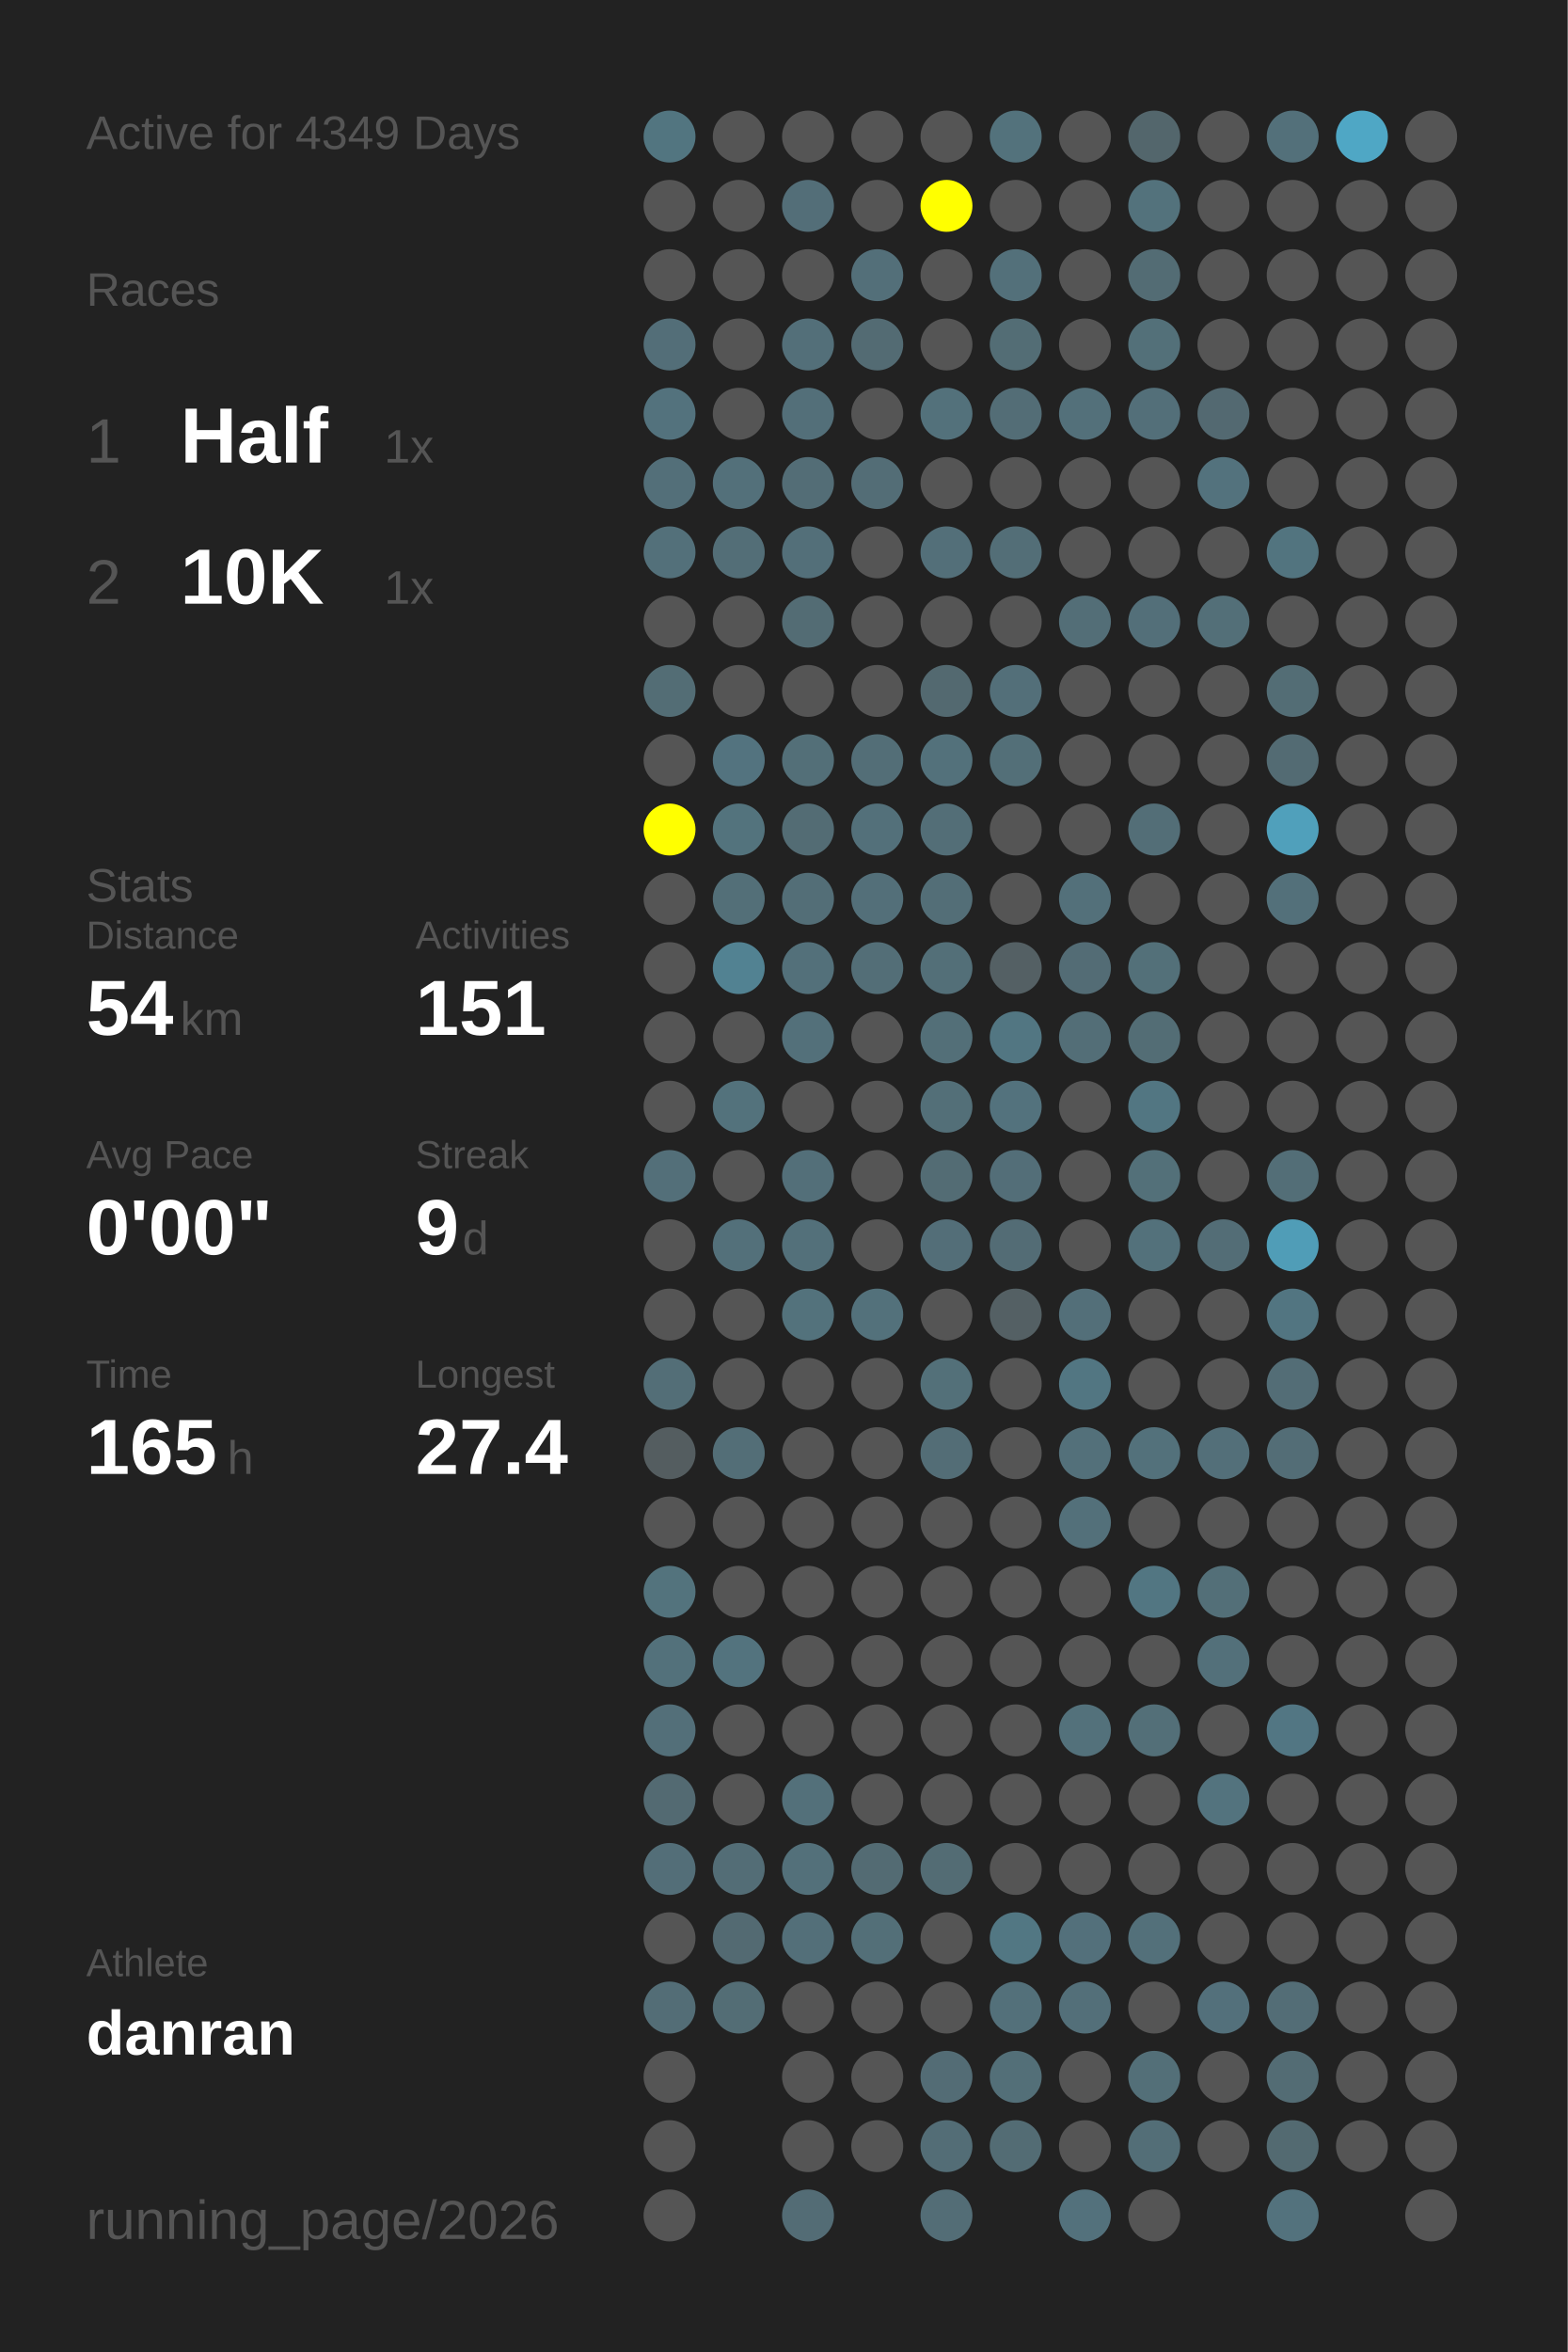
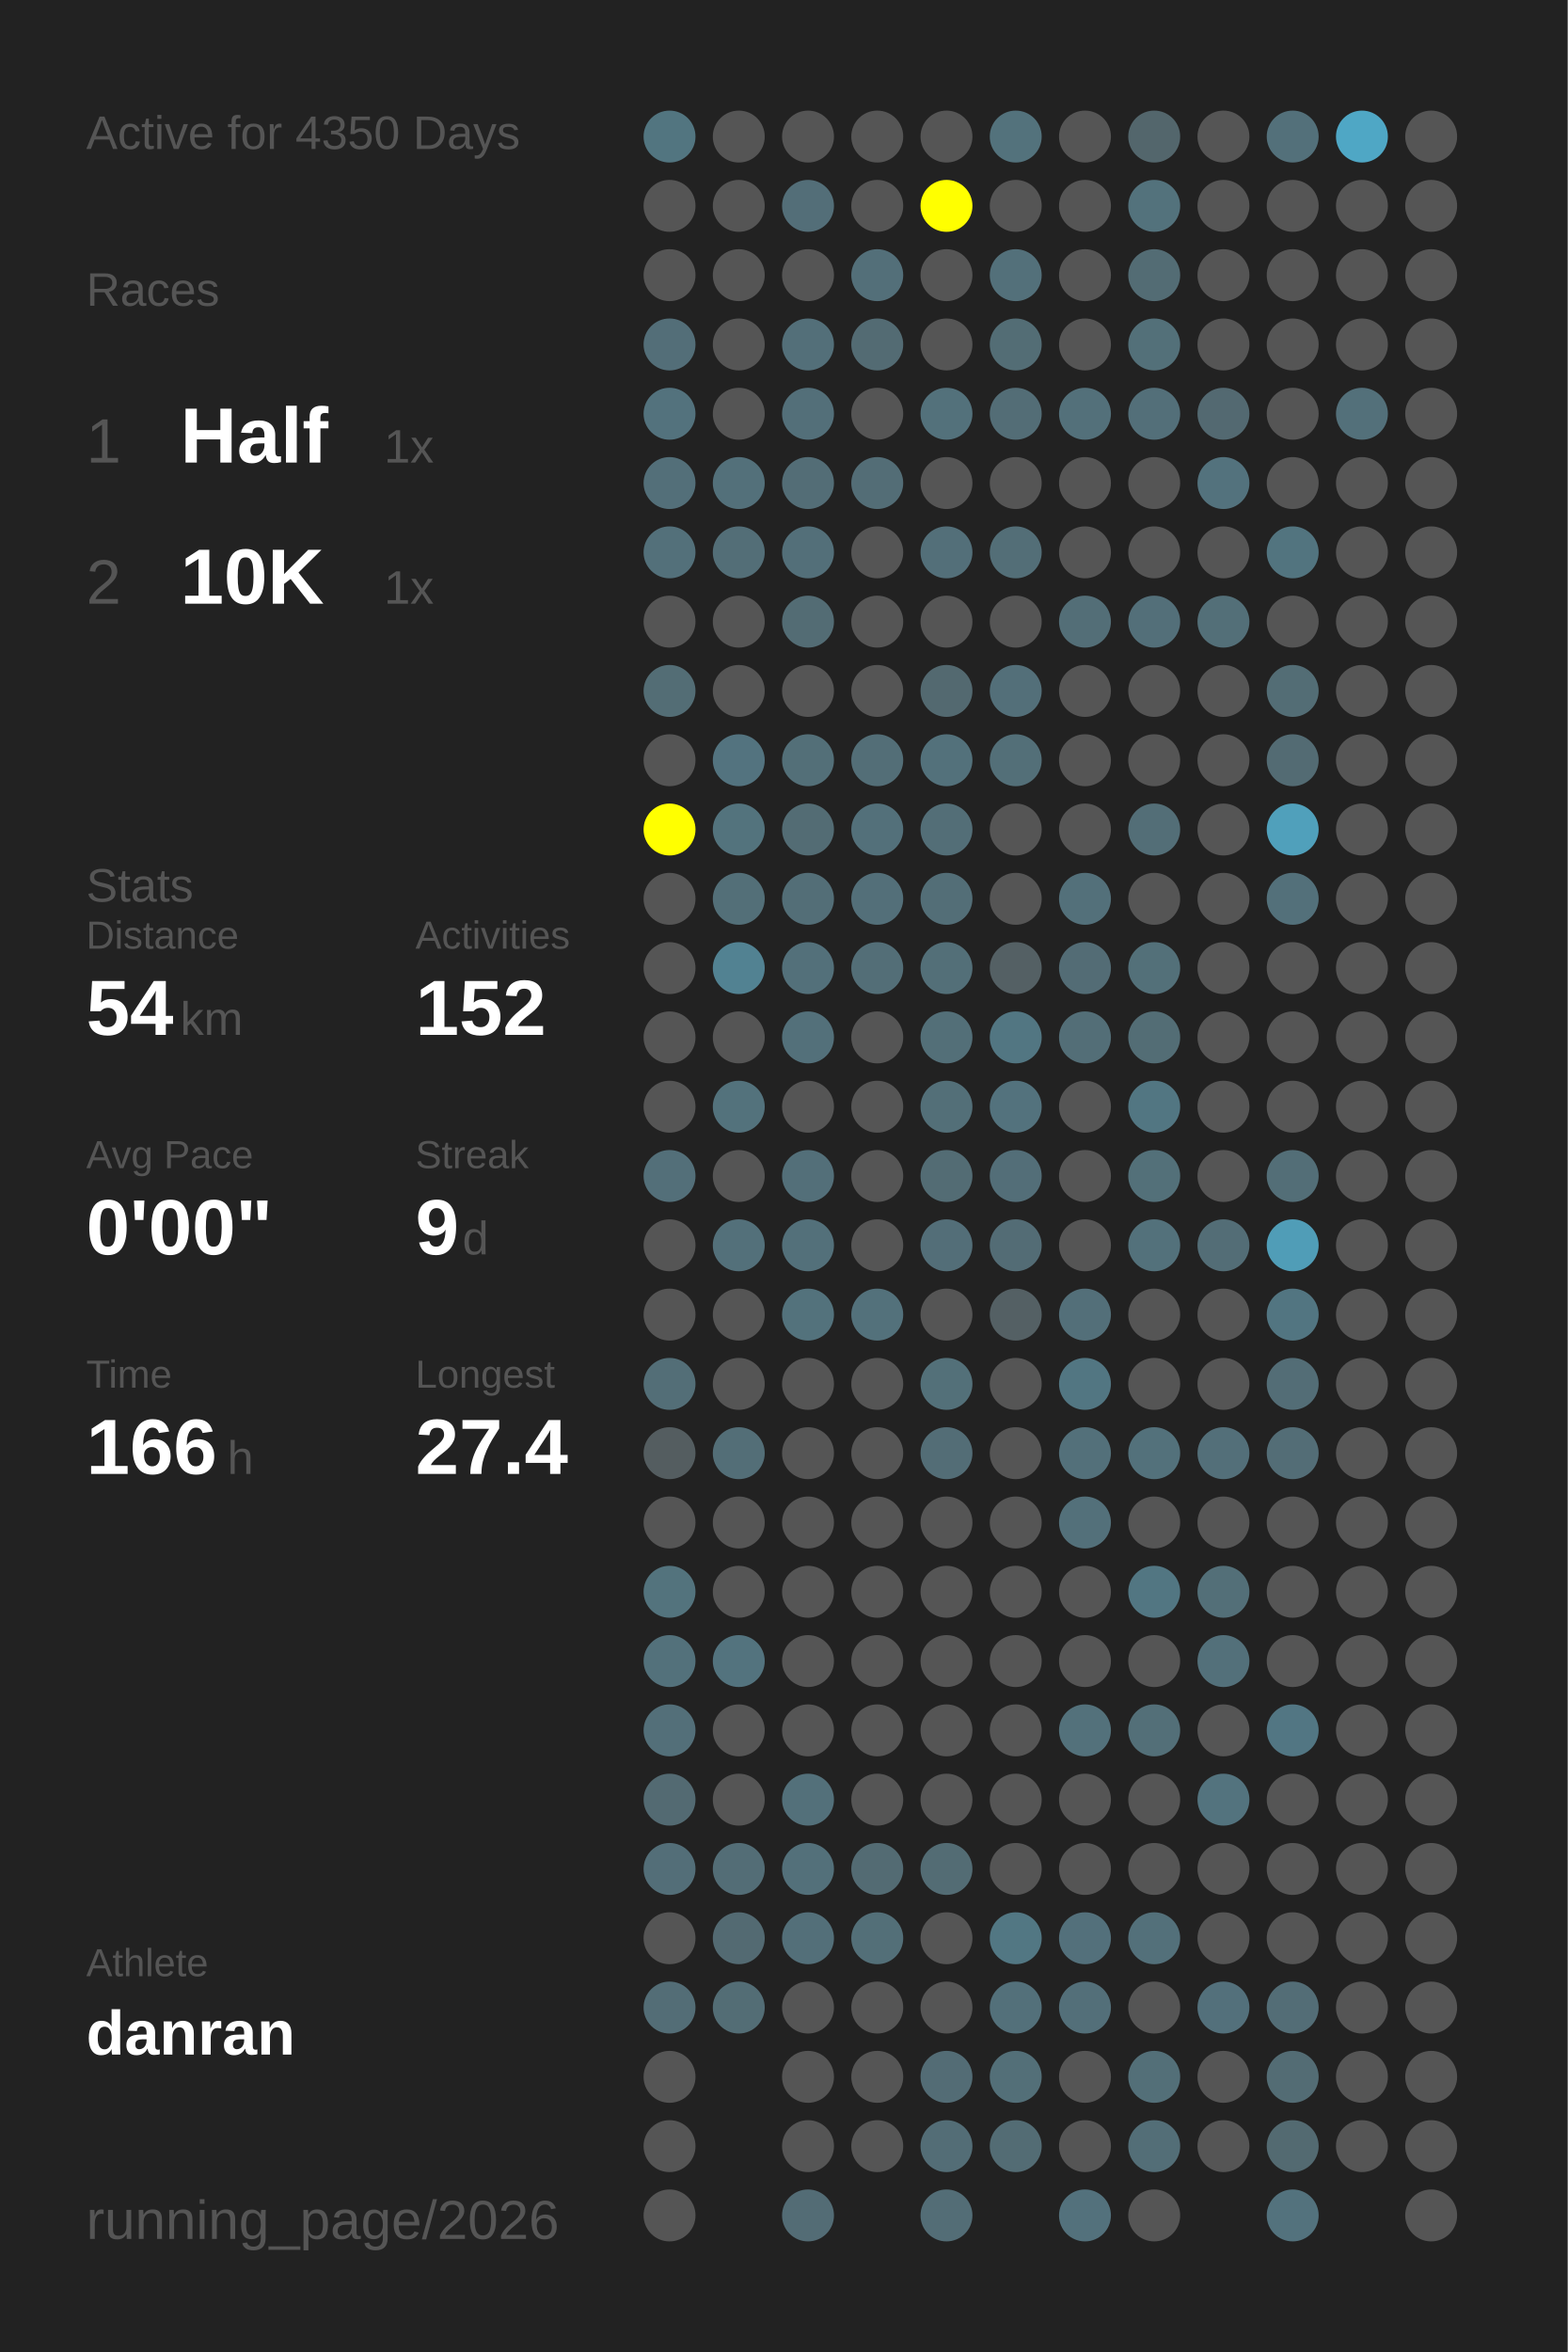
<svg xmlns="http://www.w3.org/2000/svg" baseProfile="full" height="300mm" version="1.1" viewBox="0,0,200,300" width="200mm">
  <defs />
  <rect fill="#222222" height="300" width="200" x="0" y="0" />
-   <text fill="#555555" style="font-size:6px; font-family:Arial;" x="11" y="19">Active for 4349 Days</text>
+   <text fill="#555555" style="font-size:6px; font-family:Arial;" x="11" y="19">Active for 4350 Days</text>
  <text fill="#555555" style="font-size:6px; font-family:Arial;" x="11" y="39">Races</text>
  <text fill="#555555" style="font-size:8px; font-family:Arial;" x="11" y="59">1</text>
  <text fill="#FFFFFF" style="font-size:10px; font-family:Arial; font-weight:bold;" x="23" y="59">Half</text>
  <text fill="#555555" style="font-size:6px; font-family:Arial;" x="49" y="59">1x</text>
  <text fill="#555555" style="font-size:8px; font-family:Arial;" x="11" y="77">2</text>
  <text fill="#FFFFFF" style="font-size:10px; font-family:Arial; font-weight:bold;" x="23" y="77">10K</text>
  <text fill="#555555" style="font-size:6px; font-family:Arial;" x="49" y="77">1x</text>
  <text fill="#555555" style="font-size:6px; font-family:Arial;" x="11" y="115">Stats</text>
  <text fill="#555555" style="font-size:5px; font-family:Arial;" x="11" y="121">Distance</text>
  <text fill="#FFFFFF" style="font-size:10px; font-family:Arial; font-weight:bold;" x="11" y="132">54</text>
  <text fill="#555555" style="font-size:6px; font-family:Arial;" x="23" y="132">km</text>
  <text fill="#555555" style="font-size:5px; font-family:Arial;" x="53" y="121">Activities</text>
-   <text fill="#FFFFFF" style="font-size:10px; font-family:Arial; font-weight:bold;" x="53" y="132">151</text>
+   <text fill="#FFFFFF" style="font-size:10px; font-family:Arial; font-weight:bold;" x="53" y="132">152</text>
  <text fill="#555555" style="font-size:5px; font-family:Arial;" x="11" y="149">Avg Pace</text>
  <text fill="#FFFFFF" style="font-size:10px; font-family:Arial; font-weight:bold;" x="11" y="160">0'00"</text>
  <text fill="#555555" style="font-size:5px; font-family:Arial;" x="53" y="149">Streak</text>
  <text fill="#FFFFFF" style="font-size:10px; font-family:Arial; font-weight:bold;" x="53" y="160">9</text>
  <text fill="#555555" style="font-size:6px; font-family:Arial;" x="59" y="160">d</text>
  <text fill="#555555" style="font-size:5px; font-family:Arial;" x="11" y="177">Time</text>
-   <text fill="#FFFFFF" style="font-size:10px; font-family:Arial; font-weight:bold;" x="11" y="188">165</text>
+   <text fill="#FFFFFF" style="font-size:10px; font-family:Arial; font-weight:bold;" x="11" y="188">166</text>
  <text fill="#555555" style="font-size:6px; font-family:Arial;" x="29" y="188">h</text>
  <text fill="#555555" style="font-size:5px; font-family:Arial;" x="53" y="177">Longest</text>
  <text fill="#FFFFFF" style="font-size:10px; font-family:Arial; font-weight:bold;" x="53" y="188">27.4</text>
  <text fill="#555555" style="font-size:5px; font-family:Arial;" x="11" y="252.065">Athlete</text>
  <text fill="#FFFFFF" style="font-size:8px; font-family:Arial; font-weight:bold;" x="11" y="262.065">danran</text>
  <text fill="#555555" style="font-size:7px; font-family:Arial;" x="11" y="285.581">running_page/2026</text>
  <circle cx="85.417" cy="17.419" fill="#527580" r="3.312" />
  <circle cx="85.417" cy="26.258" fill="#555555" r="3.312" />
  <circle cx="85.417" cy="35.097" fill="#555555" r="3.312" />
  <circle cx="85.417" cy="43.935" fill="#536e78" r="3.312" />
  <circle cx="85.417" cy="52.774" fill="#53727d" r="3.312" />
  <circle cx="85.417" cy="61.613" fill="#536f79" r="3.312" />
  <circle cx="85.417" cy="70.452" fill="#53707a" r="3.312" />
  <circle cx="85.417" cy="79.29" fill="#555555" r="3.312" />
  <circle cx="85.417" cy="88.129" fill="#536d75" r="3.312" />
  <circle cx="85.417" cy="96.968" fill="#555555" r="3.312" />
  <circle cx="85.417" cy="105.806" fill="#FFFF00" r="3.312" />
  <circle cx="85.417" cy="114.645" fill="#555555" r="3.312" />
  <circle cx="85.417" cy="123.484" fill="#555555" r="3.312" />
  <circle cx="85.417" cy="132.323" fill="#555555" r="3.312" />
  <circle cx="85.417" cy="141.161" fill="#555555" r="3.312" />
  <circle cx="85.417" cy="150" fill="#536f79" r="3.312" />
  <circle cx="85.417" cy="158.839" fill="#555555" r="3.312" />
  <circle cx="85.417" cy="167.677" fill="#555555" r="3.312" />
  <circle cx="85.417" cy="176.516" fill="#536e77" r="3.312" />
  <circle cx="85.417" cy="185.355" fill="#545d60" r="3.312" />
  <circle cx="85.417" cy="194.194" fill="#555555" r="3.312" />
  <circle cx="85.417" cy="203.032" fill="#53737d" r="3.312" />
  <circle cx="85.417" cy="211.871" fill="#53717b" r="3.312" />
  <circle cx="85.417" cy="220.71" fill="#536f79" r="3.312" />
  <circle cx="85.417" cy="229.548" fill="#536a72" r="3.312" />
  <circle cx="85.417" cy="238.387" fill="#536e78" r="3.312" />
  <circle cx="85.417" cy="247.226" fill="#555555" r="3.312" />
  <circle cx="85.417" cy="256.065" fill="#536d76" r="3.312" />
  <circle cx="85.417" cy="264.903" fill="#555555" r="3.312" />
  <circle cx="85.417" cy="273.742" fill="#555555" r="3.312" />
  <circle cx="85.417" cy="282.581" fill="#555555" r="3.312" />
  <circle cx="94.25" cy="17.419" fill="#555555" r="3.312" />
  <circle cx="94.25" cy="26.258" fill="#555555" r="3.312" />
  <circle cx="94.25" cy="35.097" fill="#555555" r="3.312" />
  <circle cx="94.25" cy="43.935" fill="#555555" r="3.312" />
  <circle cx="94.25" cy="52.774" fill="#555555" r="3.312" />
  <circle cx="94.25" cy="61.613" fill="#53707a" r="3.312" />
  <circle cx="94.25" cy="70.452" fill="#536e77" r="3.312" />
  <circle cx="94.25" cy="79.29" fill="#555555" r="3.312" />
  <circle cx="94.25" cy="88.129" fill="#555555" r="3.312" />
  <circle cx="94.25" cy="96.968" fill="#53737f" r="3.312" />
  <circle cx="94.25" cy="105.806" fill="#53737d" r="3.312" />
  <circle cx="94.25" cy="114.645" fill="#536f78" r="3.312" />
  <circle cx="94.25" cy="123.484" fill="#528292" r="3.312" />
  <circle cx="94.25" cy="132.323" fill="#555555" r="3.312" />
  <circle cx="94.25" cy="141.161" fill="#53727c" r="3.312" />
  <circle cx="94.25" cy="150" fill="#555555" r="3.312" />
  <circle cx="94.25" cy="158.839" fill="#53707a" r="3.312" />
  <circle cx="94.25" cy="167.677" fill="#555555" r="3.312" />
  <circle cx="94.25" cy="176.516" fill="#555555" r="3.312" />
  <circle cx="94.25" cy="185.355" fill="#536e77" r="3.312" />
  <circle cx="94.25" cy="194.194" fill="#555555" r="3.312" />
  <circle cx="94.25" cy="203.032" fill="#555555" r="3.312" />
  <circle cx="94.25" cy="211.871" fill="#53737e" r="3.312" />
  <circle cx="94.25" cy="220.71" fill="#555555" r="3.312" />
  <circle cx="94.25" cy="229.548" fill="#555555" r="3.312" />
  <circle cx="94.25" cy="238.387" fill="#536d76" r="3.312" />
  <circle cx="94.25" cy="247.226" fill="#536a72" r="3.312" />
  <circle cx="94.25" cy="256.065" fill="#536d75" r="3.312" />
  <circle cx="103.083" cy="17.419" fill="#555555" r="3.312" />
  <circle cx="103.083" cy="26.258" fill="#536e78" r="3.312" />
  <circle cx="103.083" cy="35.097" fill="#555555" r="3.312" />
  <circle cx="103.083" cy="43.935" fill="#536f79" r="3.312" />
  <circle cx="103.083" cy="52.774" fill="#536f79" r="3.312" />
  <circle cx="103.083" cy="61.613" fill="#536d76" r="3.312" />
  <circle cx="103.083" cy="70.452" fill="#536f79" r="3.312" />
  <circle cx="103.083" cy="79.29" fill="#536c74" r="3.312" />
  <circle cx="103.083" cy="88.129" fill="#555555" r="3.312" />
  <circle cx="103.083" cy="96.968" fill="#536f78" r="3.312" />
  <circle cx="103.083" cy="105.806" fill="#536c74" r="3.312" />
  <circle cx="103.083" cy="114.645" fill="#536e77" r="3.312" />
  <circle cx="103.083" cy="123.484" fill="#53707a" r="3.312" />
  <circle cx="103.083" cy="132.323" fill="#53707a" r="3.312" />
  <circle cx="103.083" cy="141.161" fill="#555555" r="3.312" />
  <circle cx="103.083" cy="150" fill="#536f79" r="3.312" />
  <circle cx="103.083" cy="158.839" fill="#53707a" r="3.312" />
  <circle cx="103.083" cy="167.677" fill="#53727c" r="3.312" />
  <circle cx="103.083" cy="176.516" fill="#555555" r="3.312" />
  <circle cx="103.083" cy="185.355" fill="#555555" r="3.312" />
  <circle cx="103.083" cy="194.194" fill="#555555" r="3.312" />
  <circle cx="103.083" cy="203.032" fill="#555555" r="3.312" />
  <circle cx="103.083" cy="211.871" fill="#555555" r="3.312" />
  <circle cx="103.083" cy="220.71" fill="#555555" r="3.312" />
  <circle cx="103.083" cy="229.548" fill="#53707a" r="3.312" />
  <circle cx="103.083" cy="238.387" fill="#53707a" r="3.312" />
  <circle cx="103.083" cy="247.226" fill="#536f79" r="3.312" />
  <circle cx="103.083" cy="256.065" fill="#555555" r="3.312" />
  <circle cx="103.083" cy="264.903" fill="#555555" r="3.312" />
  <circle cx="103.083" cy="273.742" fill="#555555" r="3.312" />
  <circle cx="103.083" cy="282.581" fill="#536c75" r="3.312" />
  <circle cx="111.917" cy="17.419" fill="#555555" r="3.312" />
  <circle cx="111.917" cy="26.258" fill="#555555" r="3.312" />
  <circle cx="111.917" cy="35.097" fill="#536f79" r="3.312" />
  <circle cx="111.917" cy="43.935" fill="#536b73" r="3.312" />
  <circle cx="111.917" cy="52.774" fill="#555555" r="3.312" />
  <circle cx="111.917" cy="61.613" fill="#536d76" r="3.312" />
  <circle cx="111.917" cy="70.452" fill="#555555" r="3.312" />
  <circle cx="111.917" cy="79.29" fill="#555555" r="3.312" />
  <circle cx="111.917" cy="88.129" fill="#555555" r="3.312" />
  <circle cx="111.917" cy="96.968" fill="#536e77" r="3.312" />
  <circle cx="111.917" cy="105.806" fill="#53707a" r="3.312" />
  <circle cx="111.917" cy="114.645" fill="#536f79" r="3.312" />
  <circle cx="111.917" cy="123.484" fill="#536e77" r="3.312" />
  <circle cx="111.917" cy="132.323" fill="#555555" r="3.312" />
  <circle cx="111.917" cy="141.161" fill="#555555" r="3.312" />
  <circle cx="111.917" cy="150" fill="#555555" r="3.312" />
  <circle cx="111.917" cy="158.839" fill="#555555" r="3.312" />
  <circle cx="111.917" cy="167.677" fill="#53717b" r="3.312" />
  <circle cx="111.917" cy="176.516" fill="#555555" r="3.312" />
  <circle cx="111.917" cy="185.355" fill="#555555" r="3.312" />
  <circle cx="111.917" cy="194.194" fill="#555555" r="3.312" />
  <circle cx="111.917" cy="203.032" fill="#555555" r="3.312" />
  <circle cx="111.917" cy="211.871" fill="#555555" r="3.312" />
  <circle cx="111.917" cy="220.71" fill="#555555" r="3.312" />
  <circle cx="111.917" cy="229.548" fill="#555555" r="3.312" />
  <circle cx="111.917" cy="238.387" fill="#536b73" r="3.312" />
  <circle cx="111.917" cy="247.226" fill="#536f78" r="3.312" />
  <circle cx="111.917" cy="256.065" fill="#555555" r="3.312" />
  <circle cx="111.917" cy="264.903" fill="#555555" r="3.312" />
  <circle cx="111.917" cy="273.742" fill="#555555" r="3.312" />
  <circle cx="120.75" cy="17.419" fill="#555555" r="3.312" />
  <circle cx="120.75" cy="26.258" fill="#FFFF00" r="3.312" />
  <circle cx="120.75" cy="35.097" fill="#555555" r="3.312" />
  <circle cx="120.75" cy="43.935" fill="#555555" r="3.312" />
  <circle cx="120.75" cy="52.774" fill="#53717b" r="3.312" />
  <circle cx="120.75" cy="61.613" fill="#555555" r="3.312" />
  <circle cx="120.75" cy="70.452" fill="#536f79" r="3.312" />
  <circle cx="120.75" cy="79.29" fill="#555555" r="3.312" />
  <circle cx="120.75" cy="88.129" fill="#536970" r="3.312" />
  <circle cx="120.75" cy="96.968" fill="#53717b" r="3.312" />
  <circle cx="120.75" cy="105.806" fill="#536e77" r="3.312" />
  <circle cx="120.75" cy="114.645" fill="#536e77" r="3.312" />
  <circle cx="120.75" cy="123.484" fill="#536f78" r="3.312" />
  <circle cx="120.75" cy="132.323" fill="#536f78" r="3.312" />
  <circle cx="120.75" cy="141.161" fill="#536f78" r="3.312" />
  <circle cx="120.75" cy="150" fill="#536c74" r="3.312" />
  <circle cx="120.75" cy="158.839" fill="#536e78" r="3.312" />
  <circle cx="120.75" cy="167.677" fill="#555555" r="3.312" />
  <circle cx="120.75" cy="176.516" fill="#537079" r="3.312" />
  <circle cx="120.75" cy="185.355" fill="#536d76" r="3.312" />
  <circle cx="120.75" cy="194.194" fill="#555555" r="3.312" />
  <circle cx="120.75" cy="203.032" fill="#555555" r="3.312" />
  <circle cx="120.75" cy="211.871" fill="#555555" r="3.312" />
  <circle cx="120.75" cy="220.71" fill="#555555" r="3.312" />
  <circle cx="120.75" cy="229.548" fill="#555555" r="3.312" />
  <circle cx="120.75" cy="238.387" fill="#536c74" r="3.312" />
  <circle cx="120.75" cy="247.226" fill="#555555" r="3.312" />
  <circle cx="120.75" cy="256.065" fill="#555555" r="3.312" />
  <circle cx="120.75" cy="264.903" fill="#536c75" r="3.312" />
  <circle cx="120.75" cy="273.742" fill="#536d76" r="3.312" />
  <circle cx="120.75" cy="282.581" fill="#536d76" r="3.312" />
  <circle cx="129.583" cy="17.419" fill="#53727c" r="3.312" />
  <circle cx="129.583" cy="26.258" fill="#555555" r="3.312" />
  <circle cx="129.583" cy="35.097" fill="#53707a" r="3.312" />
  <circle cx="129.583" cy="43.935" fill="#536d75" r="3.312" />
  <circle cx="129.583" cy="52.774" fill="#536d76" r="3.312" />
  <circle cx="129.583" cy="61.613" fill="#555555" r="3.312" />
  <circle cx="129.583" cy="70.452" fill="#536e77" r="3.312" />
  <circle cx="129.583" cy="79.29" fill="#555555" r="3.312" />
  <circle cx="129.583" cy="88.129" fill="#536f79" r="3.312" />
  <circle cx="129.583" cy="96.968" fill="#536f78" r="3.312" />
  <circle cx="129.583" cy="105.806" fill="#555555" r="3.312" />
  <circle cx="129.583" cy="114.645" fill="#555555" r="3.312" />
  <circle cx="129.583" cy="123.484" fill="#546064" r="3.312" />
  <circle cx="129.583" cy="132.323" fill="#527682" r="3.312" />
  <circle cx="129.583" cy="141.161" fill="#53727d" r="3.312" />
  <circle cx="129.583" cy="150" fill="#536e78" r="3.312" />
  <circle cx="129.583" cy="158.839" fill="#536c75" r="3.312" />
  <circle cx="129.583" cy="167.677" fill="#546064" r="3.312" />
  <circle cx="129.583" cy="176.516" fill="#555555" r="3.312" />
  <circle cx="129.583" cy="185.355" fill="#555555" r="3.312" />
  <circle cx="129.583" cy="194.194" fill="#555555" r="3.312" />
  <circle cx="129.583" cy="203.032" fill="#555555" r="3.312" />
  <circle cx="129.583" cy="211.871" fill="#555555" r="3.312" />
  <circle cx="129.583" cy="220.71" fill="#555555" r="3.312" />
  <circle cx="129.583" cy="229.548" fill="#555555" r="3.312" />
  <circle cx="129.583" cy="238.387" fill="#555555" r="3.312" />
  <circle cx="129.583" cy="247.226" fill="#527783" r="3.312" />
  <circle cx="129.583" cy="256.065" fill="#53707a" r="3.312" />
  <circle cx="129.583" cy="264.903" fill="#536f78" r="3.312" />
  <circle cx="129.583" cy="273.742" fill="#536c74" r="3.312" />
  <circle cx="138.417" cy="17.419" fill="#555555" r="3.312" />
  <circle cx="138.417" cy="26.258" fill="#555555" r="3.312" />
  <circle cx="138.417" cy="35.097" fill="#555555" r="3.312" />
  <circle cx="138.417" cy="43.935" fill="#555555" r="3.312" />
  <circle cx="138.417" cy="52.774" fill="#53707a" r="3.312" />
  <circle cx="138.417" cy="61.613" fill="#555555" r="3.312" />
  <circle cx="138.417" cy="70.452" fill="#555555" r="3.312" />
  <circle cx="138.417" cy="79.29" fill="#536e77" r="3.312" />
  <circle cx="138.417" cy="88.129" fill="#555555" r="3.312" />
  <circle cx="138.417" cy="96.968" fill="#555555" r="3.312" />
  <circle cx="138.417" cy="105.806" fill="#555555" r="3.312" />
  <circle cx="138.417" cy="114.645" fill="#53707a" r="3.312" />
  <circle cx="138.417" cy="123.484" fill="#536c75" r="3.312" />
  <circle cx="138.417" cy="132.323" fill="#536e77" r="3.312" />
  <circle cx="138.417" cy="141.161" fill="#555555" r="3.312" />
  <circle cx="138.417" cy="150" fill="#555555" r="3.312" />
  <circle cx="138.417" cy="158.839" fill="#555555" r="3.312" />
  <circle cx="138.417" cy="167.677" fill="#536f79" r="3.312" />
  <circle cx="138.417" cy="176.516" fill="#527682" r="3.312" />
  <circle cx="138.417" cy="185.355" fill="#53707a" r="3.312" />
  <circle cx="138.417" cy="194.194" fill="#53707a" r="3.312" />
  <circle cx="138.417" cy="203.032" fill="#555555" r="3.312" />
  <circle cx="138.417" cy="211.871" fill="#555555" r="3.312" />
  <circle cx="138.417" cy="220.71" fill="#53717b" r="3.312" />
  <circle cx="138.417" cy="229.548" fill="#555555" r="3.312" />
  <circle cx="138.417" cy="238.387" fill="#555555" r="3.312" />
  <circle cx="138.417" cy="247.226" fill="#53707b" r="3.312" />
  <circle cx="138.417" cy="256.065" fill="#536f79" r="3.312" />
  <circle cx="138.417" cy="264.903" fill="#555555" r="3.312" />
  <circle cx="138.417" cy="273.742" fill="#555555" r="3.312" />
  <circle cx="138.417" cy="282.581" fill="#53717c" r="3.312" />
  <circle cx="147.25" cy="17.419" fill="#53666c" r="3.312" />
  <circle cx="147.25" cy="26.258" fill="#53727c" r="3.312" />
  <circle cx="147.25" cy="35.097" fill="#536c74" r="3.312" />
  <circle cx="147.25" cy="43.935" fill="#537079" r="3.312" />
  <circle cx="147.25" cy="52.774" fill="#536f79" r="3.312" />
  <circle cx="147.25" cy="61.613" fill="#555555" r="3.312" />
  <circle cx="147.25" cy="70.452" fill="#555555" r="3.312" />
  <circle cx="147.25" cy="79.29" fill="#536f79" r="3.312" />
  <circle cx="147.25" cy="88.129" fill="#555555" r="3.312" />
  <circle cx="147.25" cy="96.968" fill="#555555" r="3.312" />
  <circle cx="147.25" cy="105.806" fill="#536e77" r="3.312" />
  <circle cx="147.25" cy="114.645" fill="#555555" r="3.312" />
  <circle cx="147.25" cy="123.484" fill="#537079" r="3.312" />
  <circle cx="147.25" cy="132.323" fill="#536d75" r="3.312" />
  <circle cx="147.25" cy="141.161" fill="#527682" r="3.312" />
  <circle cx="147.25" cy="150" fill="#537079" r="3.312" />
  <circle cx="147.25" cy="158.839" fill="#53717b" r="3.312" />
  <circle cx="147.25" cy="167.677" fill="#555555" r="3.312" />
  <circle cx="147.25" cy="176.516" fill="#555555" r="3.312" />
  <circle cx="147.25" cy="185.355" fill="#53717b" r="3.312" />
  <circle cx="147.25" cy="194.194" fill="#555555" r="3.312" />
  <circle cx="147.25" cy="203.032" fill="#527682" r="3.312" />
  <circle cx="147.25" cy="211.871" fill="#555555" r="3.312" />
  <circle cx="147.25" cy="220.71" fill="#536f78" r="3.312" />
  <circle cx="147.25" cy="229.548" fill="#555555" r="3.312" />
  <circle cx="147.25" cy="238.387" fill="#555555" r="3.312" />
  <circle cx="147.25" cy="247.226" fill="#53707a" r="3.312" />
  <circle cx="147.25" cy="256.065" fill="#555555" r="3.312" />
  <circle cx="147.25" cy="264.903" fill="#536f78" r="3.312" />
  <circle cx="147.25" cy="273.742" fill="#536e77" r="3.312" />
  <circle cx="147.25" cy="282.581" fill="#555555" r="3.312" />
  <circle cx="156.083" cy="17.419" fill="#555555" r="3.312" />
  <circle cx="156.083" cy="26.258" fill="#555555" r="3.312" />
  <circle cx="156.083" cy="35.097" fill="#555555" r="3.312" />
  <circle cx="156.083" cy="43.935" fill="#555555" r="3.312" />
  <circle cx="156.083" cy="52.774" fill="#536971" r="3.312" />
  <circle cx="156.083" cy="61.613" fill="#53727d" r="3.312" />
  <circle cx="156.083" cy="70.452" fill="#555555" r="3.312" />
  <circle cx="156.083" cy="79.29" fill="#536f78" r="3.312" />
  <circle cx="156.083" cy="88.129" fill="#555555" r="3.312" />
  <circle cx="156.083" cy="96.968" fill="#555555" r="3.312" />
  <circle cx="156.083" cy="105.806" fill="#555555" r="3.312" />
  <circle cx="156.083" cy="114.645" fill="#555555" r="3.312" />
  <circle cx="156.083" cy="123.484" fill="#555555" r="3.312" />
  <circle cx="156.083" cy="132.323" fill="#555555" r="3.312" />
  <circle cx="156.083" cy="141.161" fill="#555555" r="3.312" />
  <circle cx="156.083" cy="150" fill="#555555" r="3.312" />
  <circle cx="156.083" cy="158.839" fill="#536d76" r="3.312" />
  <circle cx="156.083" cy="167.677" fill="#555555" r="3.312" />
  <circle cx="156.083" cy="176.516" fill="#555555" r="3.312" />
  <circle cx="156.083" cy="185.355" fill="#536f79" r="3.312" />
  <circle cx="156.083" cy="194.194" fill="#555555" r="3.312" />
  <circle cx="156.083" cy="203.032" fill="#536f78" r="3.312" />
  <circle cx="156.083" cy="211.871" fill="#53707a" r="3.312" />
  <circle cx="156.083" cy="220.71" fill="#555555" r="3.312" />
  <circle cx="156.083" cy="229.548" fill="#53737e" r="3.312" />
  <circle cx="156.083" cy="238.387" fill="#555555" r="3.312" />
  <circle cx="156.083" cy="247.226" fill="#555555" r="3.312" />
  <circle cx="156.083" cy="256.065" fill="#53707b" r="3.312" />
  <circle cx="156.083" cy="264.903" fill="#555555" r="3.312" />
  <circle cx="156.083" cy="273.742" fill="#555555" r="3.312" />
  <circle cx="164.917" cy="17.419" fill="#53707a" r="3.312" />
  <circle cx="164.917" cy="26.258" fill="#555555" r="3.312" />
  <circle cx="164.917" cy="35.097" fill="#555555" r="3.312" />
  <circle cx="164.917" cy="43.935" fill="#555555" r="3.312" />
  <circle cx="164.917" cy="52.774" fill="#555555" r="3.312" />
  <circle cx="164.917" cy="61.613" fill="#555555" r="3.312" />
  <circle cx="164.917" cy="70.452" fill="#52747f" r="3.312" />
  <circle cx="164.917" cy="79.29" fill="#555555" r="3.312" />
  <circle cx="164.917" cy="88.129" fill="#536d75" r="3.312" />
  <circle cx="164.917" cy="96.968" fill="#536b73" r="3.312" />
  <circle cx="164.917" cy="105.806" fill="#50a0bb" r="3.312" />
  <circle cx="164.917" cy="114.645" fill="#53707a" r="3.312" />
  <circle cx="164.917" cy="123.484" fill="#555555" r="3.312" />
  <circle cx="164.917" cy="132.323" fill="#555555" r="3.312" />
  <circle cx="164.917" cy="141.161" fill="#555555" r="3.312" />
  <circle cx="164.917" cy="150" fill="#536e77" r="3.312" />
  <circle cx="164.917" cy="158.839" fill="#509db7" r="3.312" />
  <circle cx="164.917" cy="167.677" fill="#527581" r="3.312" />
  <circle cx="164.917" cy="176.516" fill="#536d76" r="3.312" />
  <circle cx="164.917" cy="185.355" fill="#536d76" r="3.312" />
  <circle cx="164.917" cy="194.194" fill="#555555" r="3.312" />
  <circle cx="164.917" cy="203.032" fill="#555555" r="3.312" />
  <circle cx="164.917" cy="211.871" fill="#555555" r="3.312" />
  <circle cx="164.917" cy="220.71" fill="#527683" r="3.312" />
  <circle cx="164.917" cy="229.548" fill="#555555" r="3.312" />
  <circle cx="164.917" cy="238.387" fill="#555555" r="3.312" />
  <circle cx="164.917" cy="247.226" fill="#555555" r="3.312" />
  <circle cx="164.917" cy="256.065" fill="#536d76" r="3.312" />
  <circle cx="164.917" cy="264.903" fill="#536c74" r="3.312" />
  <circle cx="164.917" cy="273.742" fill="#536a71" r="3.312" />
  <circle cx="164.917" cy="282.581" fill="#53727d" r="3.312" />
  <circle cx="173.75" cy="17.419" fill="#4fa7c5" r="3.312" />
  <circle cx="173.75" cy="26.258" fill="#555555" r="3.312" />
  <circle cx="173.75" cy="35.097" fill="#555555" r="3.312" />
  <circle cx="173.75" cy="43.935" fill="#555555" r="3.312" />
-   <circle cx="173.75" cy="52.774" fill="#555555" r="3.312" />
+   <circle cx="173.75" cy="52.774" fill="#53707a" r="3.312" />
  <circle cx="173.75" cy="61.613" fill="#555555" r="3.312" />
  <circle cx="173.75" cy="70.452" fill="#555555" r="3.312" />
  <circle cx="173.75" cy="79.29" fill="#555555" r="3.312" />
  <circle cx="173.75" cy="88.129" fill="#555555" r="3.312" />
  <circle cx="173.75" cy="96.968" fill="#555555" r="3.312" />
  <circle cx="173.75" cy="105.806" fill="#555555" r="3.312" />
  <circle cx="173.75" cy="114.645" fill="#555555" r="3.312" />
  <circle cx="173.75" cy="123.484" fill="#555555" r="3.312" />
  <circle cx="173.75" cy="132.323" fill="#555555" r="3.312" />
  <circle cx="173.75" cy="141.161" fill="#555555" r="3.312" />
  <circle cx="173.75" cy="150" fill="#555555" r="3.312" />
  <circle cx="173.75" cy="158.839" fill="#555555" r="3.312" />
  <circle cx="173.75" cy="167.677" fill="#555555" r="3.312" />
  <circle cx="173.75" cy="176.516" fill="#555555" r="3.312" />
  <circle cx="173.75" cy="185.355" fill="#555555" r="3.312" />
  <circle cx="173.75" cy="194.194" fill="#555555" r="3.312" />
  <circle cx="173.75" cy="203.032" fill="#555555" r="3.312" />
  <circle cx="173.75" cy="211.871" fill="#555555" r="3.312" />
  <circle cx="173.75" cy="220.71" fill="#555555" r="3.312" />
  <circle cx="173.75" cy="229.548" fill="#555555" r="3.312" />
  <circle cx="173.75" cy="238.387" fill="#555555" r="3.312" />
  <circle cx="173.75" cy="247.226" fill="#555555" r="3.312" />
  <circle cx="173.75" cy="256.065" fill="#555555" r="3.312" />
  <circle cx="173.75" cy="264.903" fill="#555555" r="3.312" />
  <circle cx="173.75" cy="273.742" fill="#555555" r="3.312" />
  <circle cx="182.583" cy="17.419" fill="#555555" r="3.312" />
  <circle cx="182.583" cy="26.258" fill="#555555" r="3.312" />
  <circle cx="182.583" cy="35.097" fill="#555555" r="3.312" />
  <circle cx="182.583" cy="43.935" fill="#555555" r="3.312" />
  <circle cx="182.583" cy="52.774" fill="#555555" r="3.312" />
  <circle cx="182.583" cy="61.613" fill="#555555" r="3.312" />
  <circle cx="182.583" cy="70.452" fill="#555555" r="3.312" />
  <circle cx="182.583" cy="79.29" fill="#555555" r="3.312" />
  <circle cx="182.583" cy="88.129" fill="#555555" r="3.312" />
  <circle cx="182.583" cy="96.968" fill="#555555" r="3.312" />
  <circle cx="182.583" cy="105.806" fill="#555555" r="3.312" />
  <circle cx="182.583" cy="114.645" fill="#555555" r="3.312" />
  <circle cx="182.583" cy="123.484" fill="#555555" r="3.312" />
  <circle cx="182.583" cy="132.323" fill="#555555" r="3.312" />
  <circle cx="182.583" cy="141.161" fill="#555555" r="3.312" />
  <circle cx="182.583" cy="150" fill="#555555" r="3.312" />
  <circle cx="182.583" cy="158.839" fill="#555555" r="3.312" />
  <circle cx="182.583" cy="167.677" fill="#555555" r="3.312" />
  <circle cx="182.583" cy="176.516" fill="#555555" r="3.312" />
  <circle cx="182.583" cy="185.355" fill="#555555" r="3.312" />
  <circle cx="182.583" cy="194.194" fill="#555555" r="3.312" />
  <circle cx="182.583" cy="203.032" fill="#555555" r="3.312" />
  <circle cx="182.583" cy="211.871" fill="#555555" r="3.312" />
  <circle cx="182.583" cy="220.71" fill="#555555" r="3.312" />
  <circle cx="182.583" cy="229.548" fill="#555555" r="3.312" />
  <circle cx="182.583" cy="238.387" fill="#555555" r="3.312" />
  <circle cx="182.583" cy="247.226" fill="#555555" r="3.312" />
  <circle cx="182.583" cy="256.065" fill="#555555" r="3.312" />
  <circle cx="182.583" cy="264.903" fill="#555555" r="3.312" />
  <circle cx="182.583" cy="273.742" fill="#555555" r="3.312" />
  <circle cx="182.583" cy="282.581" fill="#555555" r="3.312" />
</svg>
